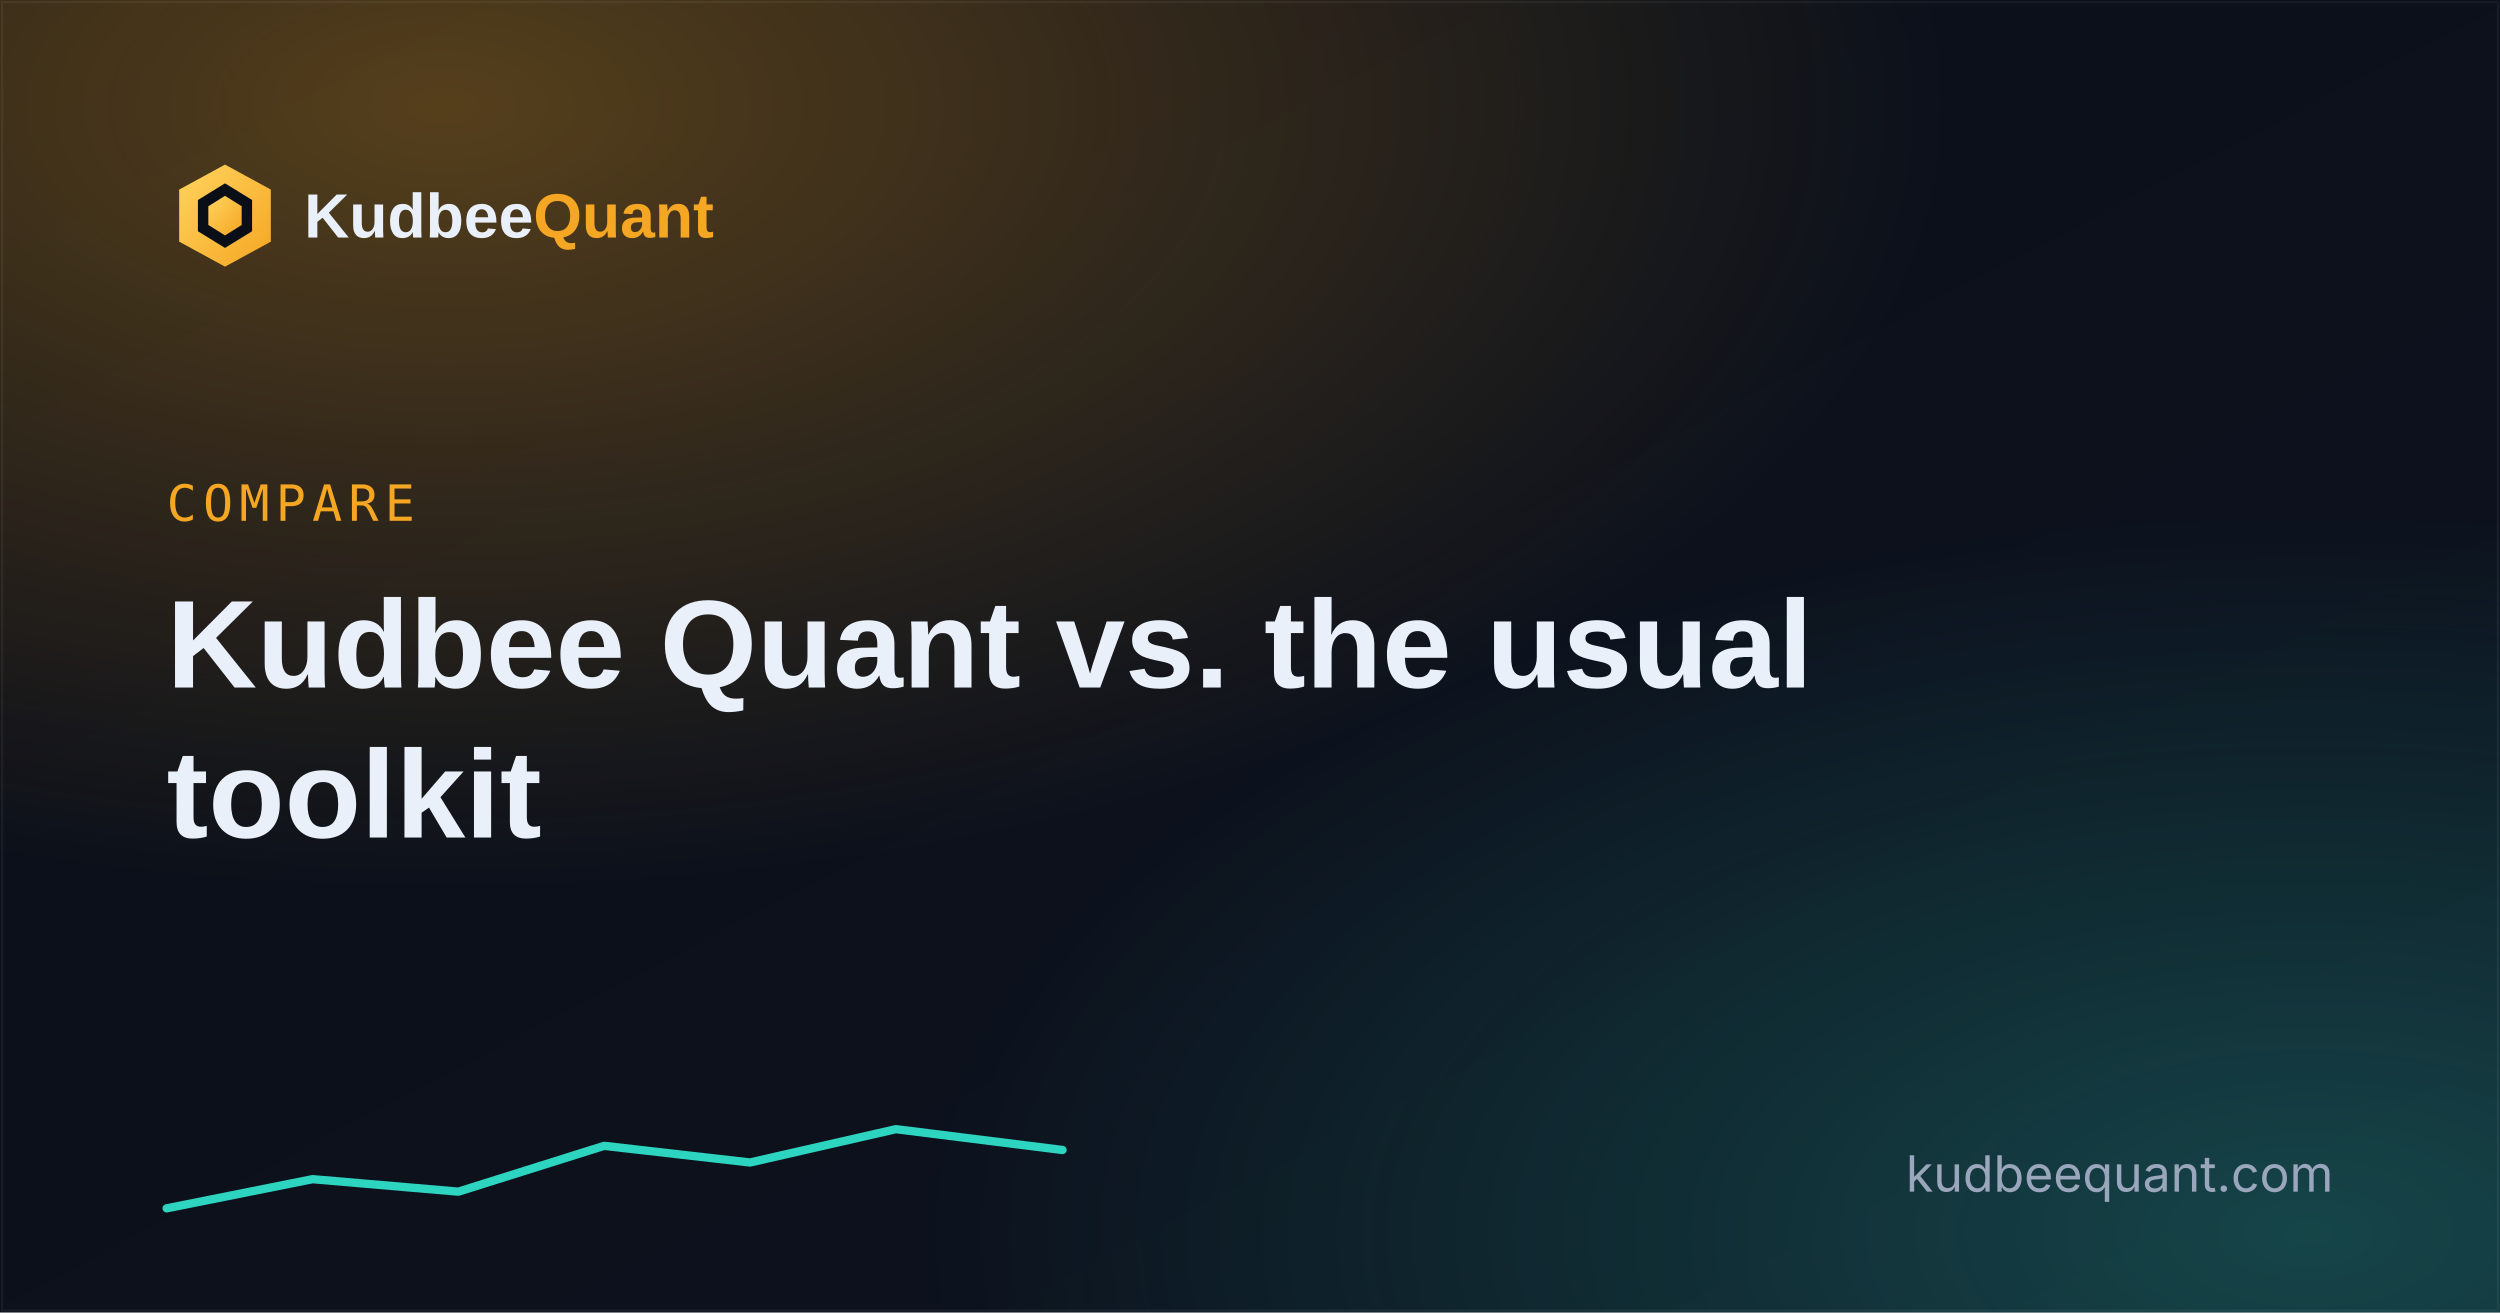
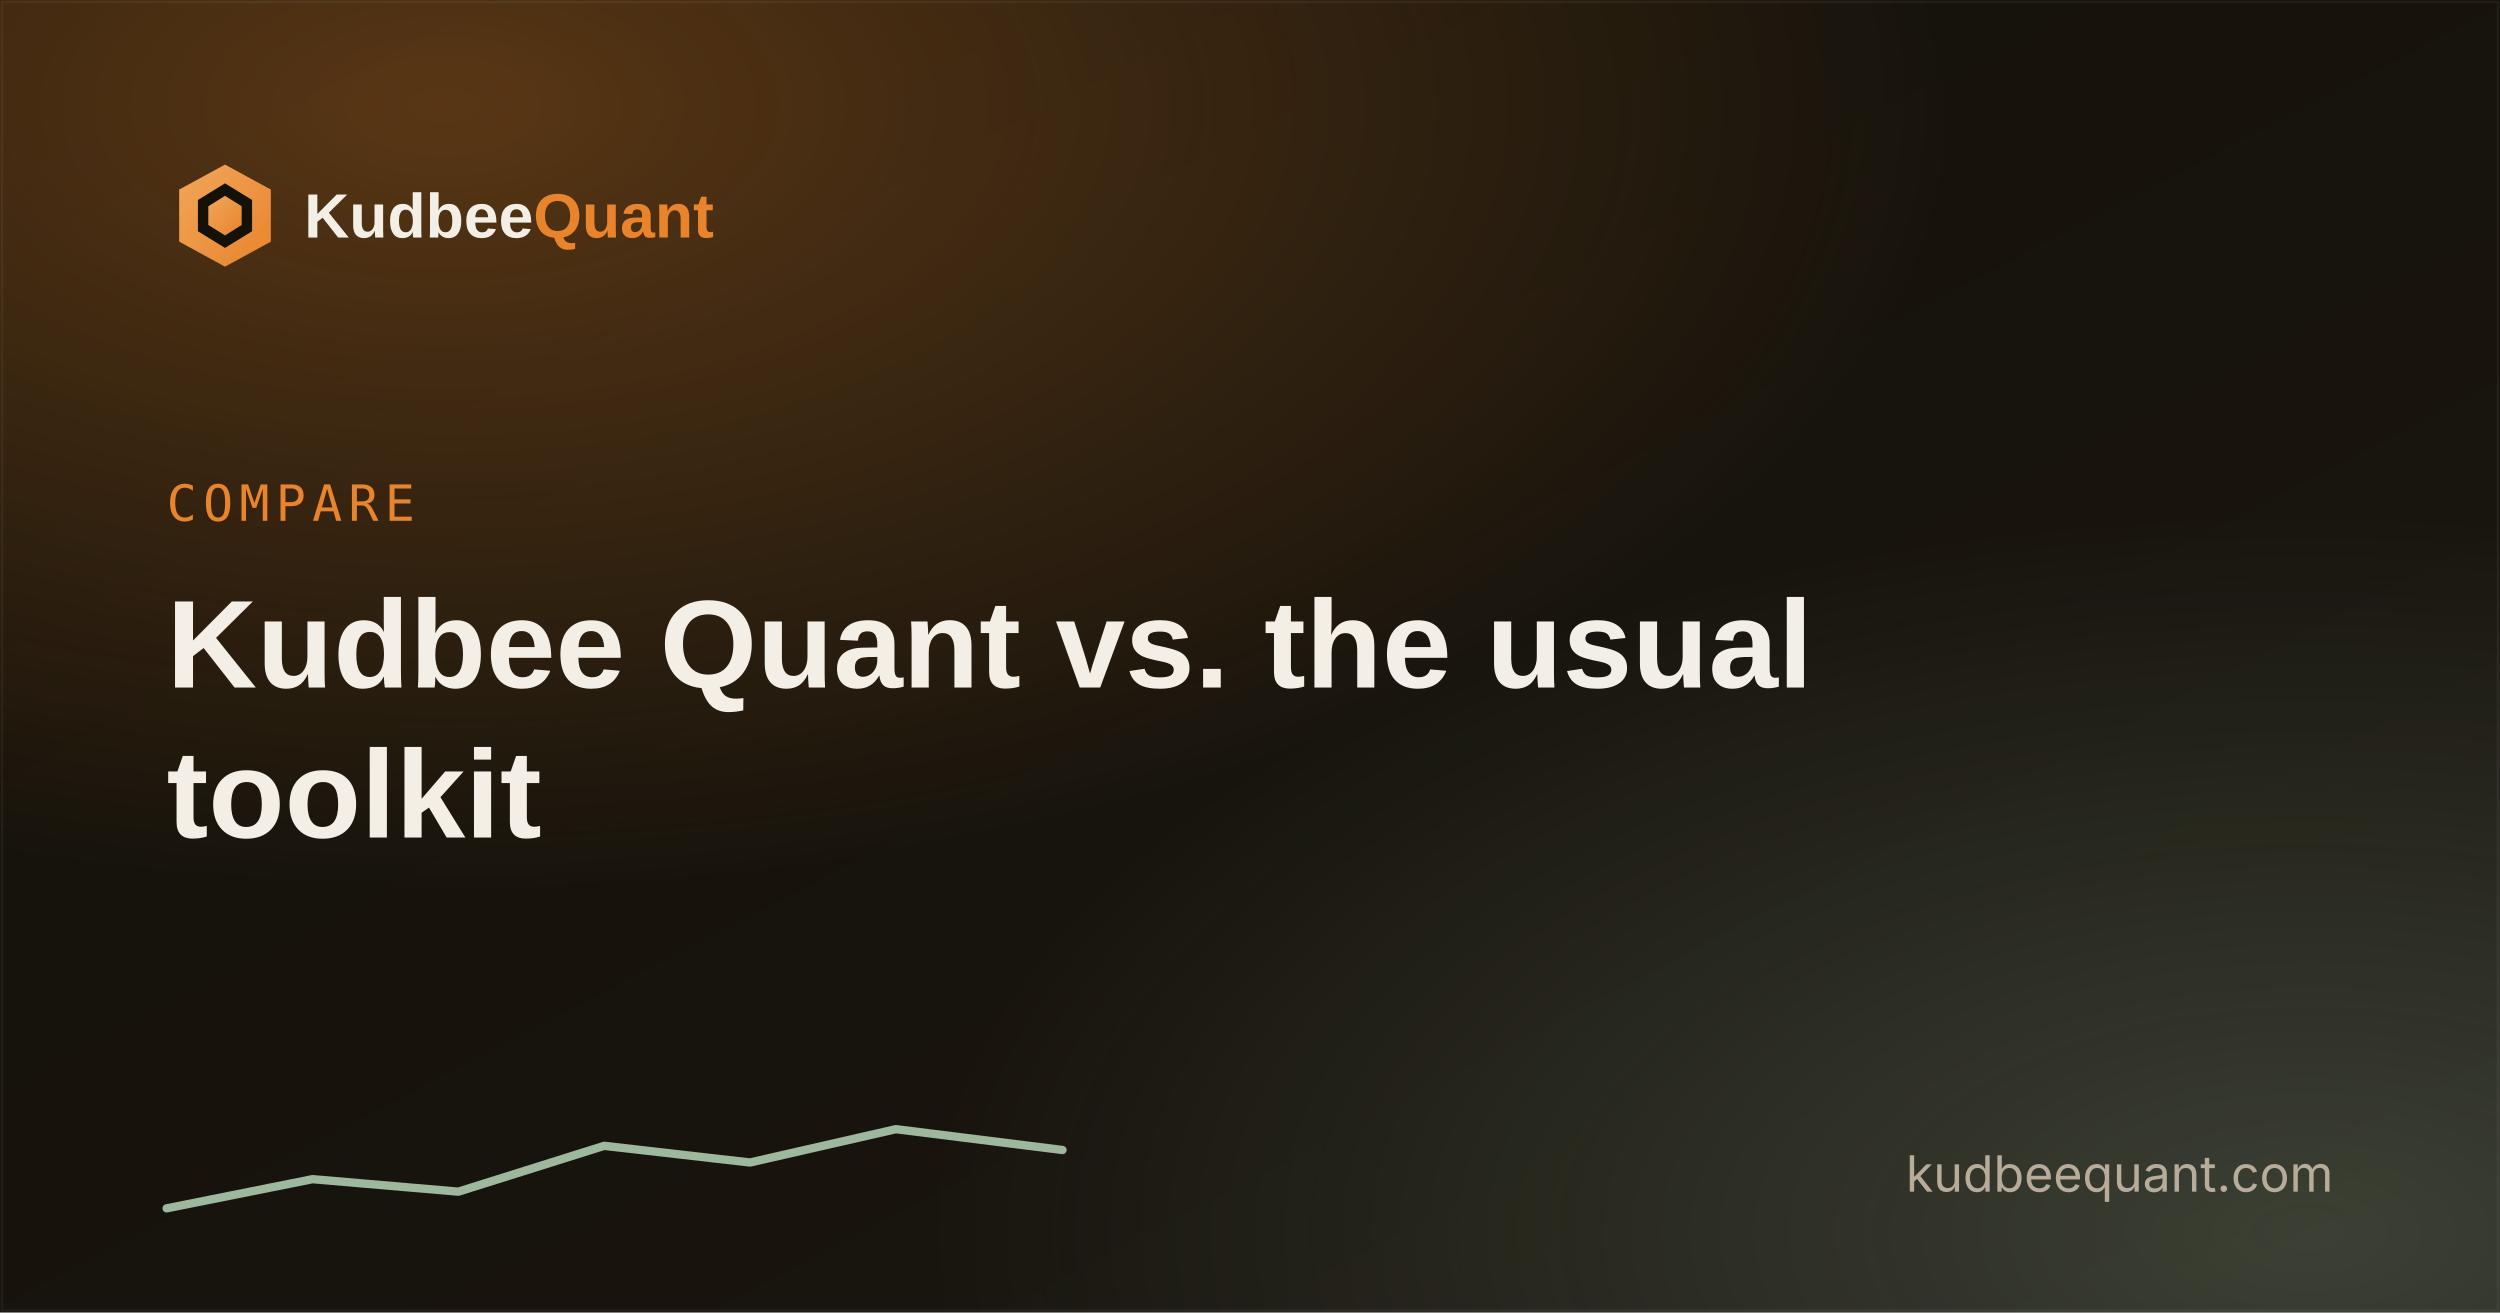
<svg xmlns="http://www.w3.org/2000/svg" viewBox="0 0 1200 630" width="1200" height="630">
  <defs>
    <linearGradient id="bg" x1="0" y1="0" x2="1" y2="1">
-       <stop offset="0" stop-color="#0a0e17" />
-       <stop offset="1" stop-color="#0d1320" />
+       <stop offset="0" stop-color="#141109" />
+       <stop offset="1" stop-color="#1A1610" />
    </linearGradient>
    <linearGradient id="gold" x1="0" y1="0" x2="1" y2="1">
-       <stop offset="0" stop-color="#FFD45E" />
-       <stop offset="1" stop-color="#F5A623" />
+       <stop offset="0" stop-color="#F2A65A" />
+       <stop offset="1" stop-color="#E8842C" />
    </linearGradient>
    <radialGradient id="glow" cx="18%" cy="8%" r="60%">
-       <stop offset="0" stop-color="#F5A623" stop-opacity="0.32" />
-       <stop offset="1" stop-color="#F5A623" stop-opacity="0" />
+       <stop offset="0" stop-color="#E8842C" stop-opacity="0.32" />
+       <stop offset="1" stop-color="#E8842C" stop-opacity="0" />
    </radialGradient>
    <radialGradient id="glow2" cx="92%" cy="94%" r="55%">
-       <stop offset="0" stop-color="#2DD4BF" stop-opacity="0.26" />
-       <stop offset="1" stop-color="#2DD4BF" stop-opacity="0" />
+       <stop offset="0" stop-color="#9DB89C" stop-opacity="0.26" />
+       <stop offset="1" stop-color="#9DB89C" stop-opacity="0" />
    </radialGradient>
  </defs>
  <rect width="1200" height="630" fill="url(#bg)" />
  <rect width="1200" height="630" fill="url(#glow)" />
  <rect width="1200" height="630" fill="url(#glow2)" />
  <rect x="1" y="1" width="1198" height="628" rx="0" fill="none" stroke="#ffffff" stroke-opacity="0.05" />
  <g transform="translate(80,76)">
    <polygon points="28,3 50,15 50,40 28,52 6,40 6,15" fill="url(#gold)" />
-     <polygon points="28,12 41,20 41,35 28,43 15,35 15,20" fill="#0a0e17" />
+     <polygon points="28,12 41,20 41,35 28,43 15,35 15,20" fill="#141109" />
    <polygon points="28,18 36,23 36,32 28,37 20,32 20,23" fill="url(#gold)" />
-     <text x="66" y="38" font-family="Space Grotesk, Arial, sans-serif" font-size="30" font-weight="700" fill="#EAF0FA">Kudbee<tspan fill="#F5A623">Quant</tspan>
+     <text x="66" y="38" font-family="Fraunces, Arial, sans-serif" font-size="30" font-weight="700" fill="#F4EFE6">Kudbee<tspan fill="#E8842C">Quant</tspan>
    </text>
  </g>
-   <text x="80" y="250" font-family="JetBrains Mono, monospace" font-size="24" letter-spacing="3" fill="#F5A623">COMPARE</text>
-   <text x="80" y="330" font-family="Space Grotesk, Arial, sans-serif" font-size="60" font-weight="700" fill="#EAF0FA">Kudbee Quant vs. the usual</text>
-   <text x="80" y="402" font-family="Space Grotesk, Arial, sans-serif" font-size="60" font-weight="700" fill="#EAF0FA">toolkit</text>
+   <text x="80" y="250" font-family="JetBrains Mono, monospace" font-size="24" letter-spacing="3" fill="#E8842C">COMPARE</text>
+   <text x="80" y="330" font-family="Fraunces, Arial, sans-serif" font-size="60" font-weight="700" fill="#F4EFE6">Kudbee Quant vs. the usual</text>
+   <text x="80" y="402" font-family="Fraunces, Arial, sans-serif" font-size="60" font-weight="700" fill="#F4EFE6">toolkit</text>
  <g transform="translate(80,540)">
-     <polyline points="0,40 70,26 140,32 210,10 280,18 350,2 430,12" fill="none" stroke="#2DD4BF" stroke-width="4" stroke-linejoin="round" stroke-linecap="round" />
+     <polyline points="0,40 70,26 140,32 210,10 280,18 350,2 430,12" fill="none" stroke="#9DB89C" stroke-width="4" stroke-linejoin="round" stroke-linecap="round" />
  </g>
-   <text x="1120" y="572" text-anchor="end" font-family="Inter, Arial, sans-serif" font-size="24" fill="#9AA6BC">kudbeequant.com</text>
+   <text x="1120" y="572" text-anchor="end" font-family="Inter, Arial, sans-serif" font-size="24" fill="#B7AC99">kudbeequant.com</text>
</svg>
